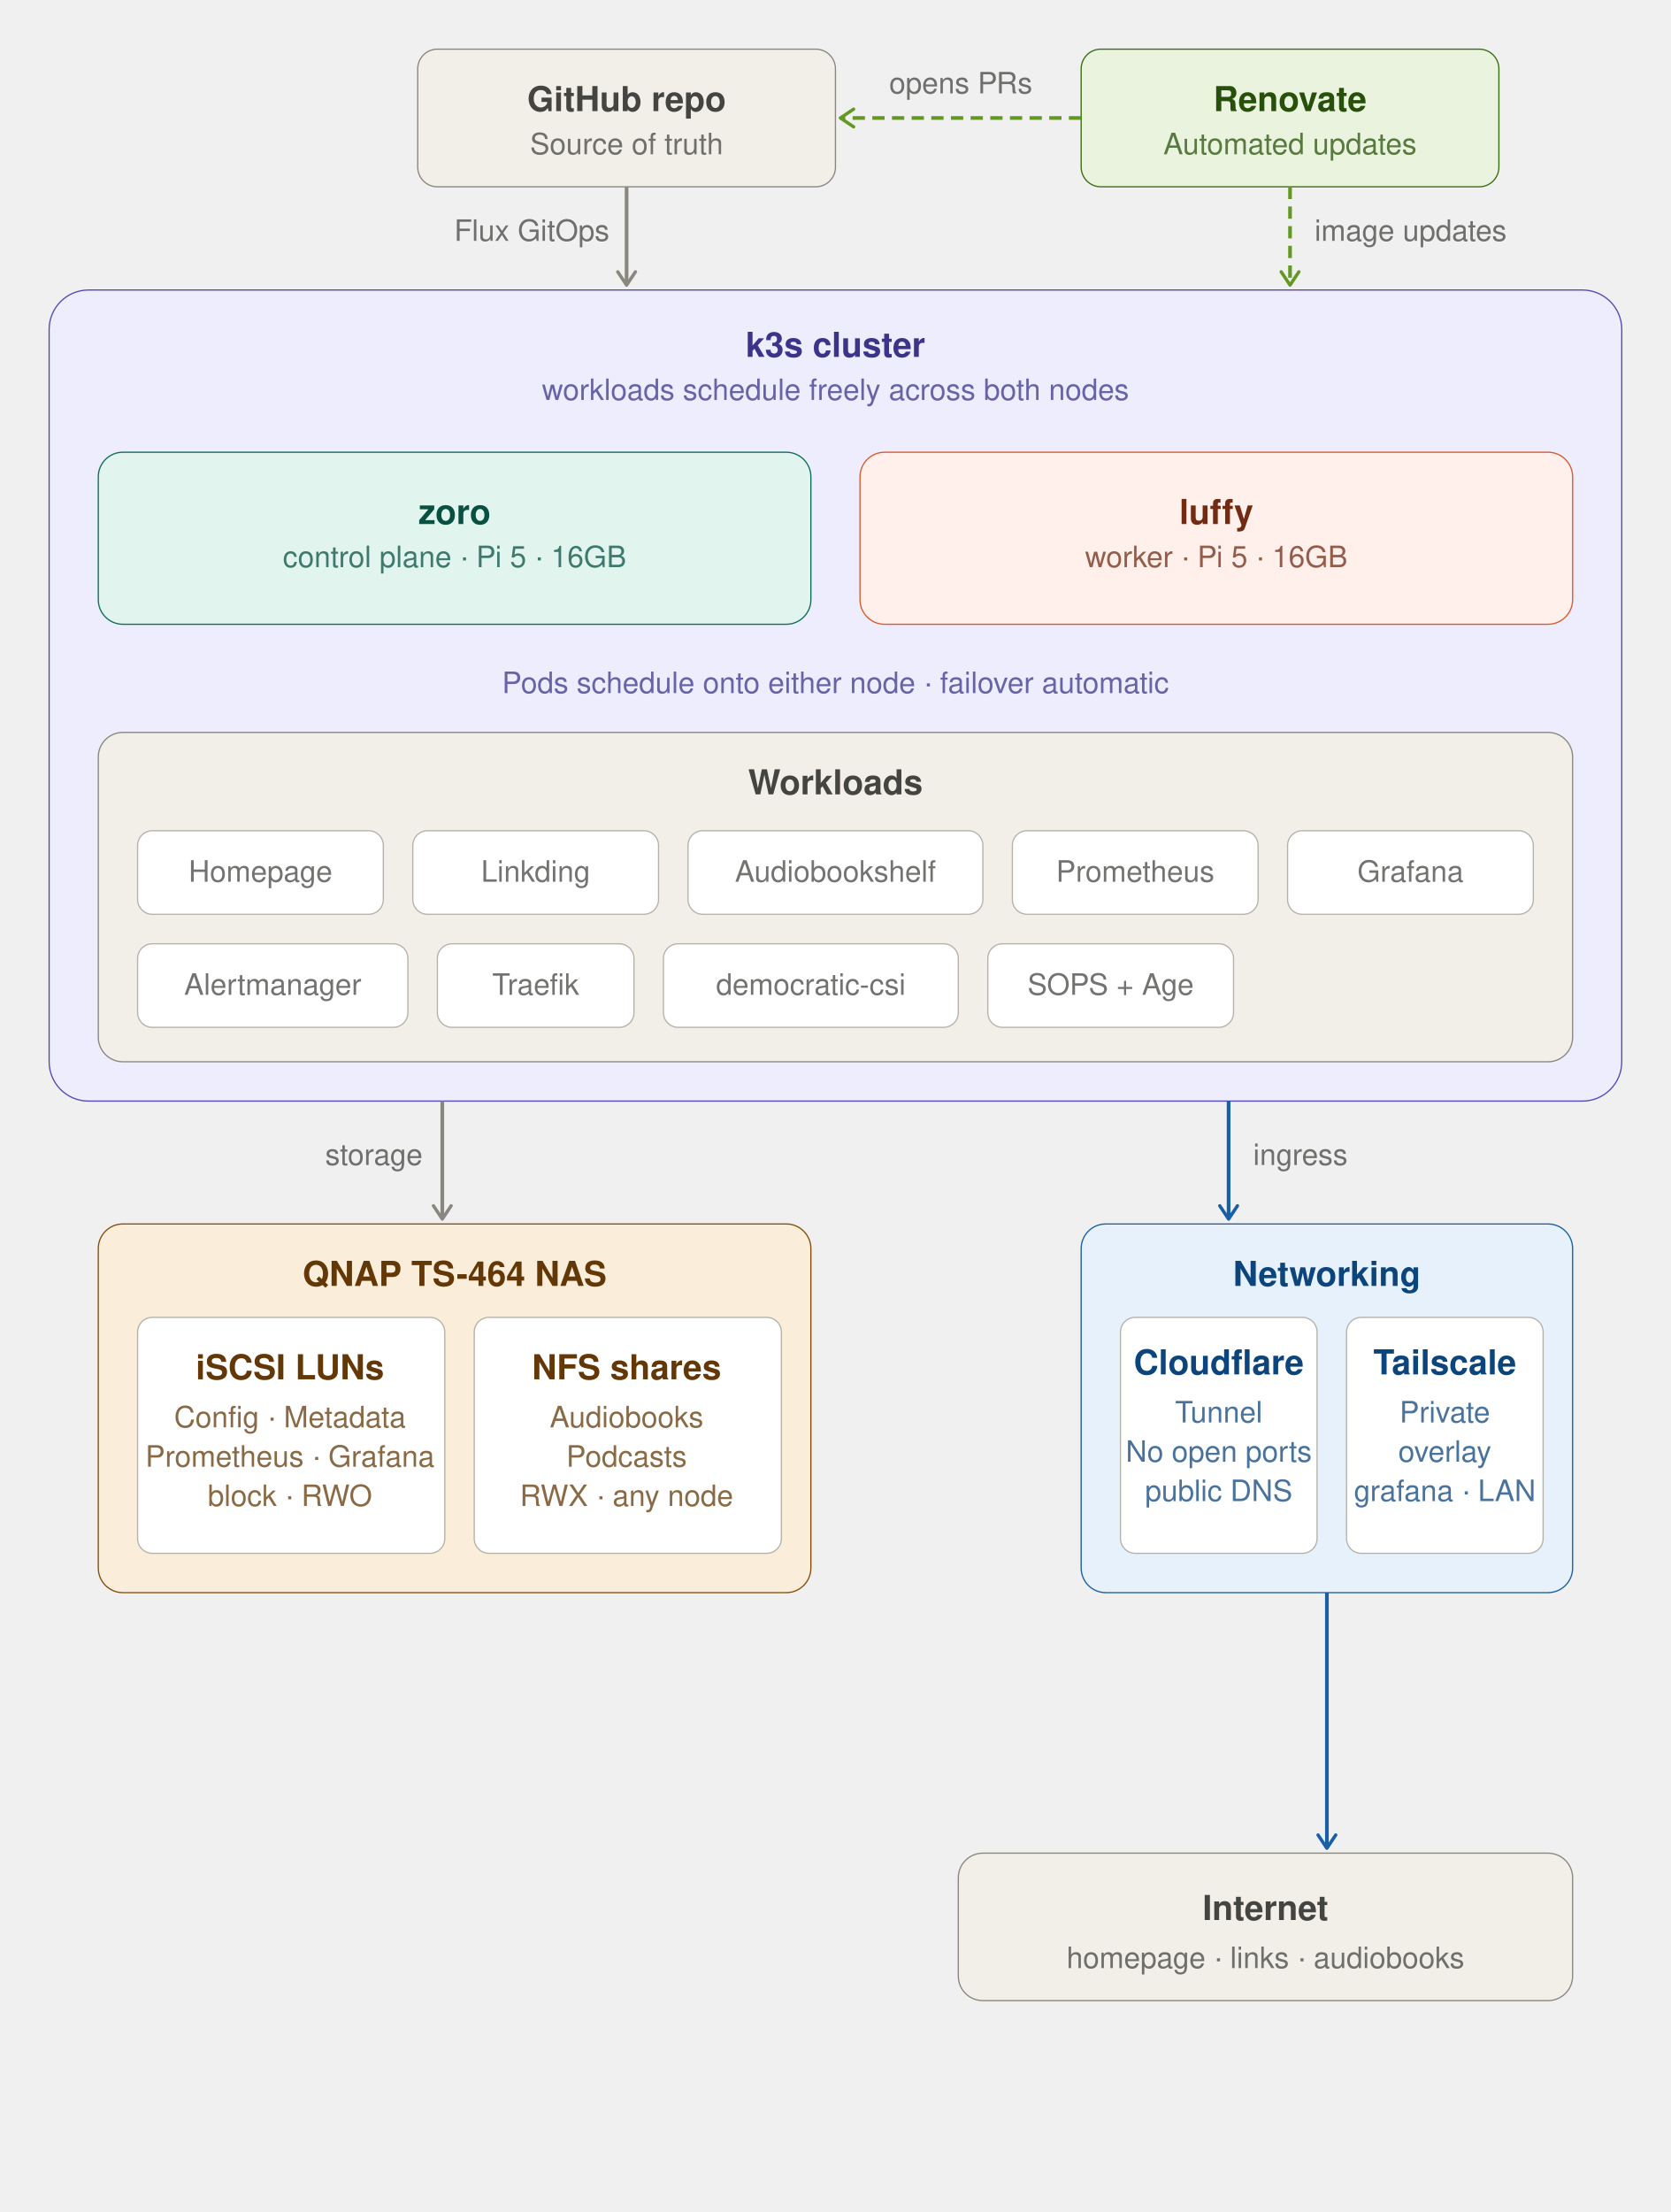
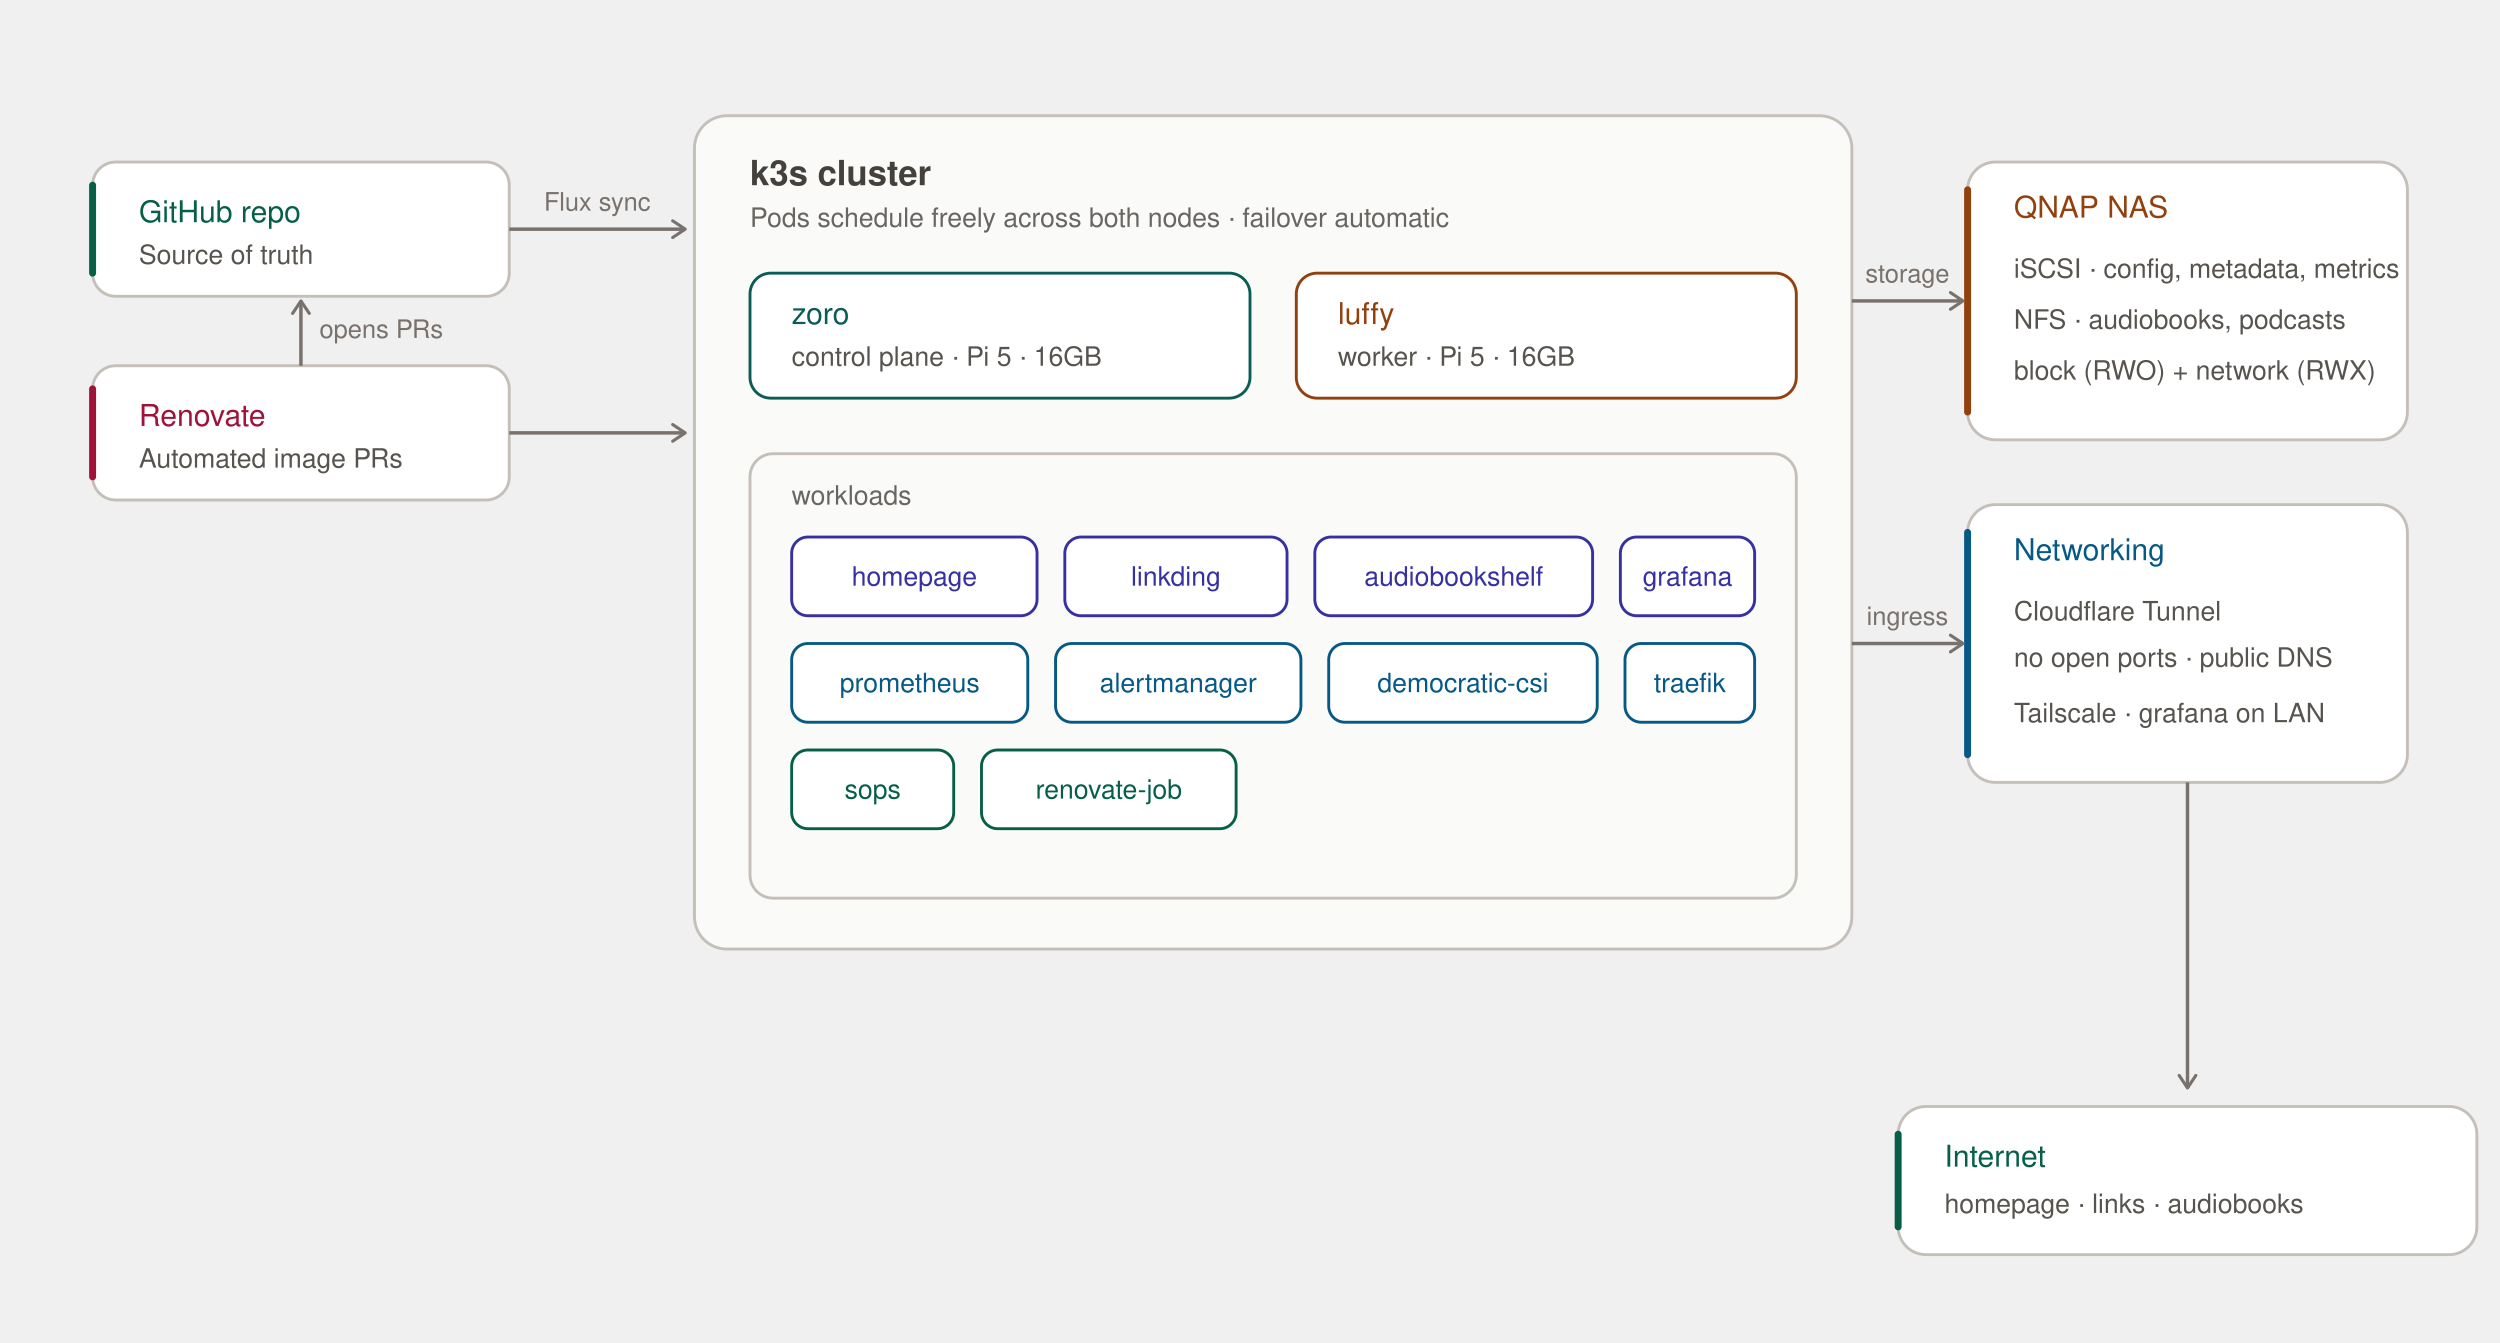
- <svg xmlns="http://www.w3.org/2000/svg" width="100%" viewBox="0 0 680 900">
+ <svg xmlns="http://www.w3.org/2000/svg" width="100%" viewBox="0 0 1080 580">
  <style>
  text { font-family: -apple-system, BlinkMacSystemFont, "Segoe UI", Helvetica, Arial, sans-serif; }
-   .title { font-size: 14px; font-weight: 600; }
-   .sub { font-size: 12px; opacity: 0.75; }
-   .coral-fill { fill: #FFF0EB; stroke: #D85A30; }
-   .coral-text { fill: #712B13; }
-   .teal-fill { fill: #E1F5EE; stroke: #0F6E56; }
-   .teal-text { fill: #085041; }
-   .purple-fill { fill: #EEEDFE; stroke: #534AB7; }
-   .purple-text { fill: #3C3489; }
-   .green-fill { fill: #EAF3DE; stroke: #3B6D11; }
-   .green-text { fill: #27500A; }
-   .amber-fill { fill: #FAEEDA; stroke: #854F0B; }
-   .amber-text { fill: #633806; }
-   .blue-fill { fill: #E6F1FB; stroke: #185FA5; }
-   .blue-text { fill: #0C447C; }
-   .gray-fill { fill: #F1EFE8; stroke: #888780; }
-   .gray-text { fill: #444441; }
-   .white-fill { fill: #FFFFFF; stroke: #B4B2A9; }
-   .arr { stroke-width: 1.5; fill: none; }
-   .arr-muted { stroke: #888780; }
-   .arr-green { stroke: #639922; stroke-dasharray: 5 3; }
-   .arr-teal { stroke: #0F6E56; }
-   .arr-blue { stroke: #185FA5; }
+   .h { font-size: 15px; font-weight: 600; }
+   .lbl { font-size: 13px; font-weight: 500; }
+   .s { font-size: 11.5px; }
+   .region { fill: #FAFAF9; stroke: #C4BFB9; stroke-width: 1.25; }
+   .region-t { fill: #44403C; }
+   .card { fill: #FFFFFF; stroke-width: 1.25; }
+   .card-sub { fill: #57534E; }
+   .accent-bar { stroke-width: 3; stroke-linecap: round; }
+   .teal { stroke: #0B5C55; } .teal-t { fill: #0B5C55; }
+   .indigo { stroke: #3730A3; } .indigo-t { fill: #3730A3; }
+   .amber { stroke: #92400E; } .amber-t { fill: #92400E; }
+   .sky { stroke: #075985; } .sky-t { fill: #075985; }
+   .rose { stroke: #9F1239; } .rose-t { fill: #9F1239; }
+   .emerald { stroke: #065F46; } .emerald-t { fill: #065F46; }
+   .card-border { stroke: #C4BFB9; }
+   .arr { stroke: #78716C; stroke-width: 1.5; fill: none; }
+   .arr-lbl { fill: #78716C; font-size: 11px; }

  @media (prefers-color-scheme: dark) {
-     .coral-fill { fill: #4A1B0C; stroke: #F0997B; }
-     .coral-text { fill: #F5C4B3; }
-     .teal-fill { fill: #04342C; stroke: #5DCAA5; }
-     .teal-text { fill: #9FE1CB; }
-     .purple-fill { fill: #26215C; stroke: #AFA9EC; }
-     .purple-text { fill: #CECBF6; }
-     .green-fill { fill: #173404; stroke: #97C459; }
-     .green-text { fill: #C0DD97; }
-     .amber-fill { fill: #412402; stroke: #EF9F27; }
-     .amber-text { fill: #FAC775; }
-     .blue-fill { fill: #042C53; stroke: #85B7EB; }
-     .blue-text { fill: #B5D4F4; }
-     .gray-fill { fill: #2C2C2A; stroke: #888780; }
-     .gray-text { fill: #D3D1C7; }
-     .white-fill { fill: #1C1C1A; stroke: #5F5E5A; }
-     .sub { opacity: 0.65; }
+     .region { fill: #1C1917; stroke: #292524; }
+     .region-t { fill: #A8A29E; }
+     .card { fill: #292524; }
+     .card-sub { fill: #A8A29E; }
+     .teal { stroke: #2DD4BF; } .teal-t { fill: #2DD4BF; }
+     .indigo { stroke: #A5B4FC; } .indigo-t { fill: #A5B4FC; }
+     .amber { stroke: #FBBF24; } .amber-t { fill: #FBBF24; }
+     .sky { stroke: #7DD3FC; } .sky-t { fill: #7DD3FC; }
+     .rose { stroke: #FDA4AF; } .rose-t { fill: #FDA4AF; }
+     .emerald { stroke: #6EE7B7; } .emerald-t { fill: #6EE7B7; }
+     .card-border { stroke: #44403C; }
+     .arr { stroke: #57534E; }
+     .arr-lbl { fill: #78716C; }
  }
</style>
  <defs>
-     <marker id="arrow" viewBox="0 0 10 10" refX="8" refY="5" markerWidth="6" markerHeight="6" orient="auto-start-reverse">
+     <marker id="ah" viewBox="0 0 10 10" refX="8" refY="5" markerWidth="6" markerHeight="6" orient="auto-start-reverse">
      <path d="M2 1L8 5L2 9" fill="none" stroke="context-stroke" stroke-width="1.5" stroke-linecap="round" stroke-linejoin="round" />
    </marker>
  </defs>
-   <rect class="gray-fill" x="170" y="20" width="170" height="56" rx="8" stroke-width="0.5" />
-   <text class="title gray-text" x="255" y="42" text-anchor="middle" dominant-baseline="central">GitHub repo</text>
-   <text class="sub gray-text" x="255" y="60" text-anchor="middle" dominant-baseline="central">Source of truth</text>
-   <rect class="green-fill" x="440" y="20" width="170" height="56" rx="8" stroke-width="0.5" />
-   <text class="title green-text" x="525" y="42" text-anchor="middle" dominant-baseline="central">Renovate</text>
-   <text class="sub green-text" x="525" y="60" text-anchor="middle" dominant-baseline="central">Automated updates</text>
-   <line x1="440" y1="48" x2="342" y2="48" class="arr arr-green" marker-end="url(#arrow)" />
-   <text class="sub gray-text" x="391" y="38" text-anchor="middle">opens PRs</text>
-   <line x1="525" y1="76" x2="525" y2="116" class="arr arr-green" marker-end="url(#arrow)" />
-   <text class="sub gray-text" x="535" y="98" text-anchor="start">image updates</text>
-   <line x1="255" y1="76" x2="255" y2="116" class="arr arr-muted" marker-end="url(#arrow)" />
-   <text class="sub gray-text" x="248" y="98" text-anchor="end">Flux GitOps</text>
-   <rect class="purple-fill" x="20" y="118" width="640" height="330" rx="16" stroke-width="0.5" />
-   <text class="title purple-text" x="340" y="142" text-anchor="middle" dominant-baseline="central">k3s cluster</text>
-   <text class="sub purple-text" x="340" y="160" text-anchor="middle" dominant-baseline="central">workloads schedule freely across both nodes</text>
-   <rect class="teal-fill" x="40" y="184" width="290" height="70" rx="10" stroke-width="0.5" />
-   <text class="title teal-text" x="185" y="210" text-anchor="middle" dominant-baseline="central">zoro</text>
-   <text class="sub teal-text" x="185" y="228" text-anchor="middle" dominant-baseline="central">control plane · Pi 5 · 16GB</text>
-   <rect class="coral-fill" x="350" y="184" width="290" height="70" rx="10" stroke-width="0.5" />
-   <text class="title coral-text" x="495" y="210" text-anchor="middle" dominant-baseline="central">luffy</text>
-   <text class="sub coral-text" x="495" y="228" text-anchor="middle" dominant-baseline="central">worker · Pi 5 · 16GB</text>
-   <text class="sub purple-text" x="340" y="282" text-anchor="middle">Pods schedule onto either node · failover automatic</text>
-   <rect class="gray-fill" x="40" y="298" width="600" height="134" rx="10" stroke-width="0.5" />
-   <text class="title gray-text" x="340" y="320" text-anchor="middle" dominant-baseline="central">Workloads</text>
-   <rect class="white-fill" x="56" y="338" width="100" height="34" rx="6" stroke-width="0.5" />
-   <text class="sub gray-text" x="106" y="356" text-anchor="middle" dominant-baseline="central">Homepage</text>
-   <rect class="white-fill" x="168" y="338" width="100" height="34" rx="6" stroke-width="0.5" />
-   <text class="sub gray-text" x="218" y="356" text-anchor="middle" dominant-baseline="central">Linkding</text>
-   <rect class="white-fill" x="280" y="338" width="120" height="34" rx="6" stroke-width="0.5" />
-   <text class="sub gray-text" x="340" y="356" text-anchor="middle" dominant-baseline="central">Audiobookshelf</text>
-   <rect class="white-fill" x="412" y="338" width="100" height="34" rx="6" stroke-width="0.5" />
-   <text class="sub gray-text" x="462" y="356" text-anchor="middle" dominant-baseline="central">Prometheus</text>
-   <rect class="white-fill" x="524" y="338" width="100" height="34" rx="6" stroke-width="0.5" />
-   <text class="sub gray-text" x="574" y="356" text-anchor="middle" dominant-baseline="central">Grafana</text>
-   <rect class="white-fill" x="56" y="384" width="110" height="34" rx="6" stroke-width="0.5" />
-   <text class="sub gray-text" x="111" y="402" text-anchor="middle" dominant-baseline="central">Alertmanager</text>
-   <rect class="white-fill" x="178" y="384" width="80" height="34" rx="6" stroke-width="0.5" />
-   <text class="sub gray-text" x="218" y="402" text-anchor="middle" dominant-baseline="central">Traefik</text>
-   <rect class="white-fill" x="270" y="384" width="120" height="34" rx="6" stroke-width="0.5" />
-   <text class="sub gray-text" x="330" y="402" text-anchor="middle" dominant-baseline="central">democratic-csi</text>
-   <rect class="white-fill" x="402" y="384" width="100" height="34" rx="6" stroke-width="0.5" />
-   <text class="sub gray-text" x="452" y="402" text-anchor="middle" dominant-baseline="central">SOPS + Age</text>
-   <line x1="180" y1="448" x2="180" y2="496" class="arr arr-muted" marker-end="url(#arrow)" />
-   <text class="sub gray-text" x="172" y="474" text-anchor="end">storage</text>
-   <line x1="500" y1="448" x2="500" y2="496" class="arr arr-blue" marker-end="url(#arrow)" />
-   <text class="sub gray-text" x="510" y="474" text-anchor="start">ingress</text>
-   <rect class="amber-fill" x="40" y="498" width="290" height="150" rx="10" stroke-width="0.5" />
-   <text class="title amber-text" x="185" y="520" text-anchor="middle" dominant-baseline="central">QNAP TS-464 NAS</text>
-   <rect class="white-fill" x="56" y="536" width="125" height="96" rx="6" stroke-width="0.5" />
-   <text class="title amber-text" x="118" y="558" text-anchor="middle" dominant-baseline="central">iSCSI LUNs</text>
-   <text class="sub amber-text" x="118" y="578" text-anchor="middle" dominant-baseline="central">Config · Metadata</text>
-   <text class="sub amber-text" x="118" y="594" text-anchor="middle" dominant-baseline="central">Prometheus · Grafana</text>
-   <text class="sub amber-text" x="118" y="610" text-anchor="middle" dominant-baseline="central">block · RWO</text>
-   <rect class="white-fill" x="193" y="536" width="125" height="96" rx="6" stroke-width="0.5" />
-   <text class="title amber-text" x="255" y="558" text-anchor="middle" dominant-baseline="central">NFS shares</text>
-   <text class="sub amber-text" x="255" y="578" text-anchor="middle" dominant-baseline="central">Audiobooks</text>
-   <text class="sub amber-text" x="255" y="594" text-anchor="middle" dominant-baseline="central">Podcasts</text>
-   <text class="sub amber-text" x="255" y="610" text-anchor="middle" dominant-baseline="central">RWX · any node</text>
-   <rect class="blue-fill" x="440" y="498" width="200" height="150" rx="10" stroke-width="0.5" />
-   <text class="title blue-text" x="540" y="520" text-anchor="middle" dominant-baseline="central">Networking</text>
-   <rect class="white-fill" x="456" y="536" width="80" height="96" rx="6" stroke-width="0.5" />
-   <text class="title blue-text" x="496" y="556" text-anchor="middle" dominant-baseline="central">Cloudflare</text>
-   <text class="sub blue-text" x="496" y="576" text-anchor="middle" dominant-baseline="central">Tunnel</text>
-   <text class="sub blue-text" x="496" y="592" text-anchor="middle" dominant-baseline="central">No open ports</text>
-   <text class="sub blue-text" x="496" y="608" text-anchor="middle" dominant-baseline="central">public DNS</text>
-   <rect class="white-fill" x="548" y="536" width="80" height="96" rx="6" stroke-width="0.5" />
-   <text class="title blue-text" x="588" y="556" text-anchor="middle" dominant-baseline="central">Tailscale</text>
-   <text class="sub blue-text" x="588" y="576" text-anchor="middle" dominant-baseline="central">Private</text>
-   <text class="sub blue-text" x="588" y="592" text-anchor="middle" dominant-baseline="central">overlay</text>
-   <text class="sub blue-text" x="588" y="608" text-anchor="middle" dominant-baseline="central">grafana · LAN</text>
-   <line x1="540" y1="648" x2="540" y2="752" class="arr arr-blue" marker-end="url(#arrow)" />
-   <rect class="gray-fill" x="390" y="754" width="250" height="60" rx="10" stroke-width="0.5" />
-   <text class="title gray-text" x="515" y="778" text-anchor="middle" dominant-baseline="central">Internet</text>
-   <text class="sub gray-text" x="515" y="798" text-anchor="middle" dominant-baseline="central">homepage · links · audiobooks</text>
+   <rect class="card card-border" x="40" y="70" width="180" height="58" rx="10" />
+   <line class="accent-bar emerald" x1="40" y1="80" x2="40" y2="118" />
+   <text class="lbl emerald-t" x="60" y="96">GitHub repo</text>
+   <text class="s card-sub" x="60" y="114">Source of truth</text>
+   <rect class="card card-border" x="40" y="158" width="180" height="58" rx="10" />
+   <line class="accent-bar rose" x1="40" y1="168" x2="40" y2="206" />
+   <text class="lbl rose-t" x="60" y="184">Renovate</text>
+   <text class="s card-sub" x="60" y="202">Automated image PRs</text>
+   <line class="arr" x1="130" y1="158" x2="130" y2="130" marker-end="url(#ah)" />
+   <text class="arr-lbl" x="138" y="146">opens PRs</text>
+   <line class="arr" x1="220" y1="99" x2="296" y2="99" marker-end="url(#ah)" />
+   <text class="arr-lbl" x="258" y="91" text-anchor="middle">Flux sync</text>
+   <line class="arr" x1="220" y1="187" x2="296" y2="187" marker-end="url(#ah)" />
+   <rect class="region" x="300" y="50" width="500" height="360" rx="14" />
+   <text class="h region-t" x="324" y="80">k3s cluster</text>
+   <text class="s region-t" x="324" y="98" opacity="0.8">Pods schedule freely across both nodes · failover automatic</text>
+   <rect class="card teal" x="324" y="118" width="216" height="54" rx="9" stroke-width="1.25" />
+   <text class="lbl teal-t" x="342" y="140">zoro</text>
+   <text class="s card-sub" x="342" y="158">control plane · Pi 5 · 16GB</text>
+   <rect class="card amber" x="560" y="118" width="216" height="54" rx="9" stroke-width="1.25" />
+   <text class="lbl amber-t" x="578" y="140">luffy</text>
+   <text class="s card-sub" x="578" y="158">worker · Pi 5 · 16GB</text>
+   <rect class="region" x="324" y="196" width="452" height="192" rx="10" />
+   <text class="s region-t" x="342" y="218" opacity="0.8">workloads</text>
+   <rect class="card indigo" x="342" y="232" width="106" height="34" rx="7" stroke-width="1" />
+   <text class="s indigo-t" x="395" y="253" text-anchor="middle">homepage</text>
+   <rect class="card indigo" x="460" y="232" width="96" height="34" rx="7" stroke-width="1" />
+   <text class="s indigo-t" x="508" y="253" text-anchor="middle">linkding</text>
+   <rect class="card indigo" x="568" y="232" width="120" height="34" rx="7" stroke-width="1" />
+   <text class="s indigo-t" x="628" y="253" text-anchor="middle">audiobookshelf</text>
+   <rect class="card indigo" x="700" y="232" width="58" height="34" rx="7" stroke-width="1" />
+   <text class="s indigo-t" x="729" y="253" text-anchor="middle">grafana</text>
+   <rect class="card sky" x="342" y="278" width="102" height="34" rx="7" stroke-width="1" />
+   <text class="s sky-t" x="393" y="299" text-anchor="middle">prometheus</text>
+   <rect class="card sky" x="456" y="278" width="106" height="34" rx="7" stroke-width="1" />
+   <text class="s sky-t" x="509" y="299" text-anchor="middle">alertmanager</text>
+   <rect class="card sky" x="574" y="278" width="116" height="34" rx="7" stroke-width="1" />
+   <text class="s sky-t" x="632" y="299" text-anchor="middle">democratic-csi</text>
+   <rect class="card sky" x="702" y="278" width="56" height="34" rx="7" stroke-width="1" />
+   <text class="s sky-t" x="730" y="299" text-anchor="middle">traefik</text>
+   <rect class="card emerald" x="342" y="324" width="70" height="34" rx="7" stroke-width="1" />
+   <text class="s emerald-t" x="377" y="345" text-anchor="middle">sops</text>
+   <rect class="card emerald" x="424" y="324" width="110" height="34" rx="7" stroke-width="1" />
+   <text class="s emerald-t" x="479" y="345" text-anchor="middle">renovate-job</text>
+   <rect class="card card-border" x="850" y="70" width="190" height="120" rx="12" />
+   <line class="accent-bar amber" x1="850" y1="82" x2="850" y2="178" />
+   <text class="lbl amber-t" x="870" y="94">QNAP NAS</text>
+   <text class="s card-sub" x="870" y="120">iSCSI · config, metadata, metrics</text>
+   <text class="s card-sub" x="870" y="142">NFS · audiobooks, podcasts</text>
+   <text class="s card-sub" x="870" y="164">block (RWO) + network (RWX)</text>
+   <rect class="card card-border" x="850" y="218" width="190" height="120" rx="12" />
+   <line class="accent-bar sky" x1="850" y1="230" x2="850" y2="326" />
+   <text class="lbl sky-t" x="870" y="242">Networking</text>
+   <text class="s card-sub" x="870" y="268">Cloudflare Tunnel</text>
+   <text class="s card-sub" x="870" y="288">no open ports · public DNS</text>
+   <text class="s card-sub" x="870" y="312">Tailscale · grafana on LAN</text>
+   <line class="arr" x1="800" y1="130" x2="848" y2="130" marker-end="url(#ah)" />
+   <text class="arr-lbl" x="824" y="122" text-anchor="middle">storage</text>
+   <line class="arr" x1="800" y1="278" x2="848" y2="278" marker-end="url(#ah)" />
+   <text class="arr-lbl" x="824" y="270" text-anchor="middle">ingress</text>
+   <line class="arr" x1="945" y1="338" x2="945" y2="470" marker-end="url(#ah)" />
+   <rect class="card card-border" x="820" y="478" width="250" height="64" rx="12" />
+   <line class="accent-bar emerald" x1="820" y1="490" x2="820" y2="530" />
+   <text class="lbl emerald-t" x="840" y="504">Internet</text>
+   <text class="s card-sub" x="840" y="524">homepage · links · audiobooks</text>
</svg>
